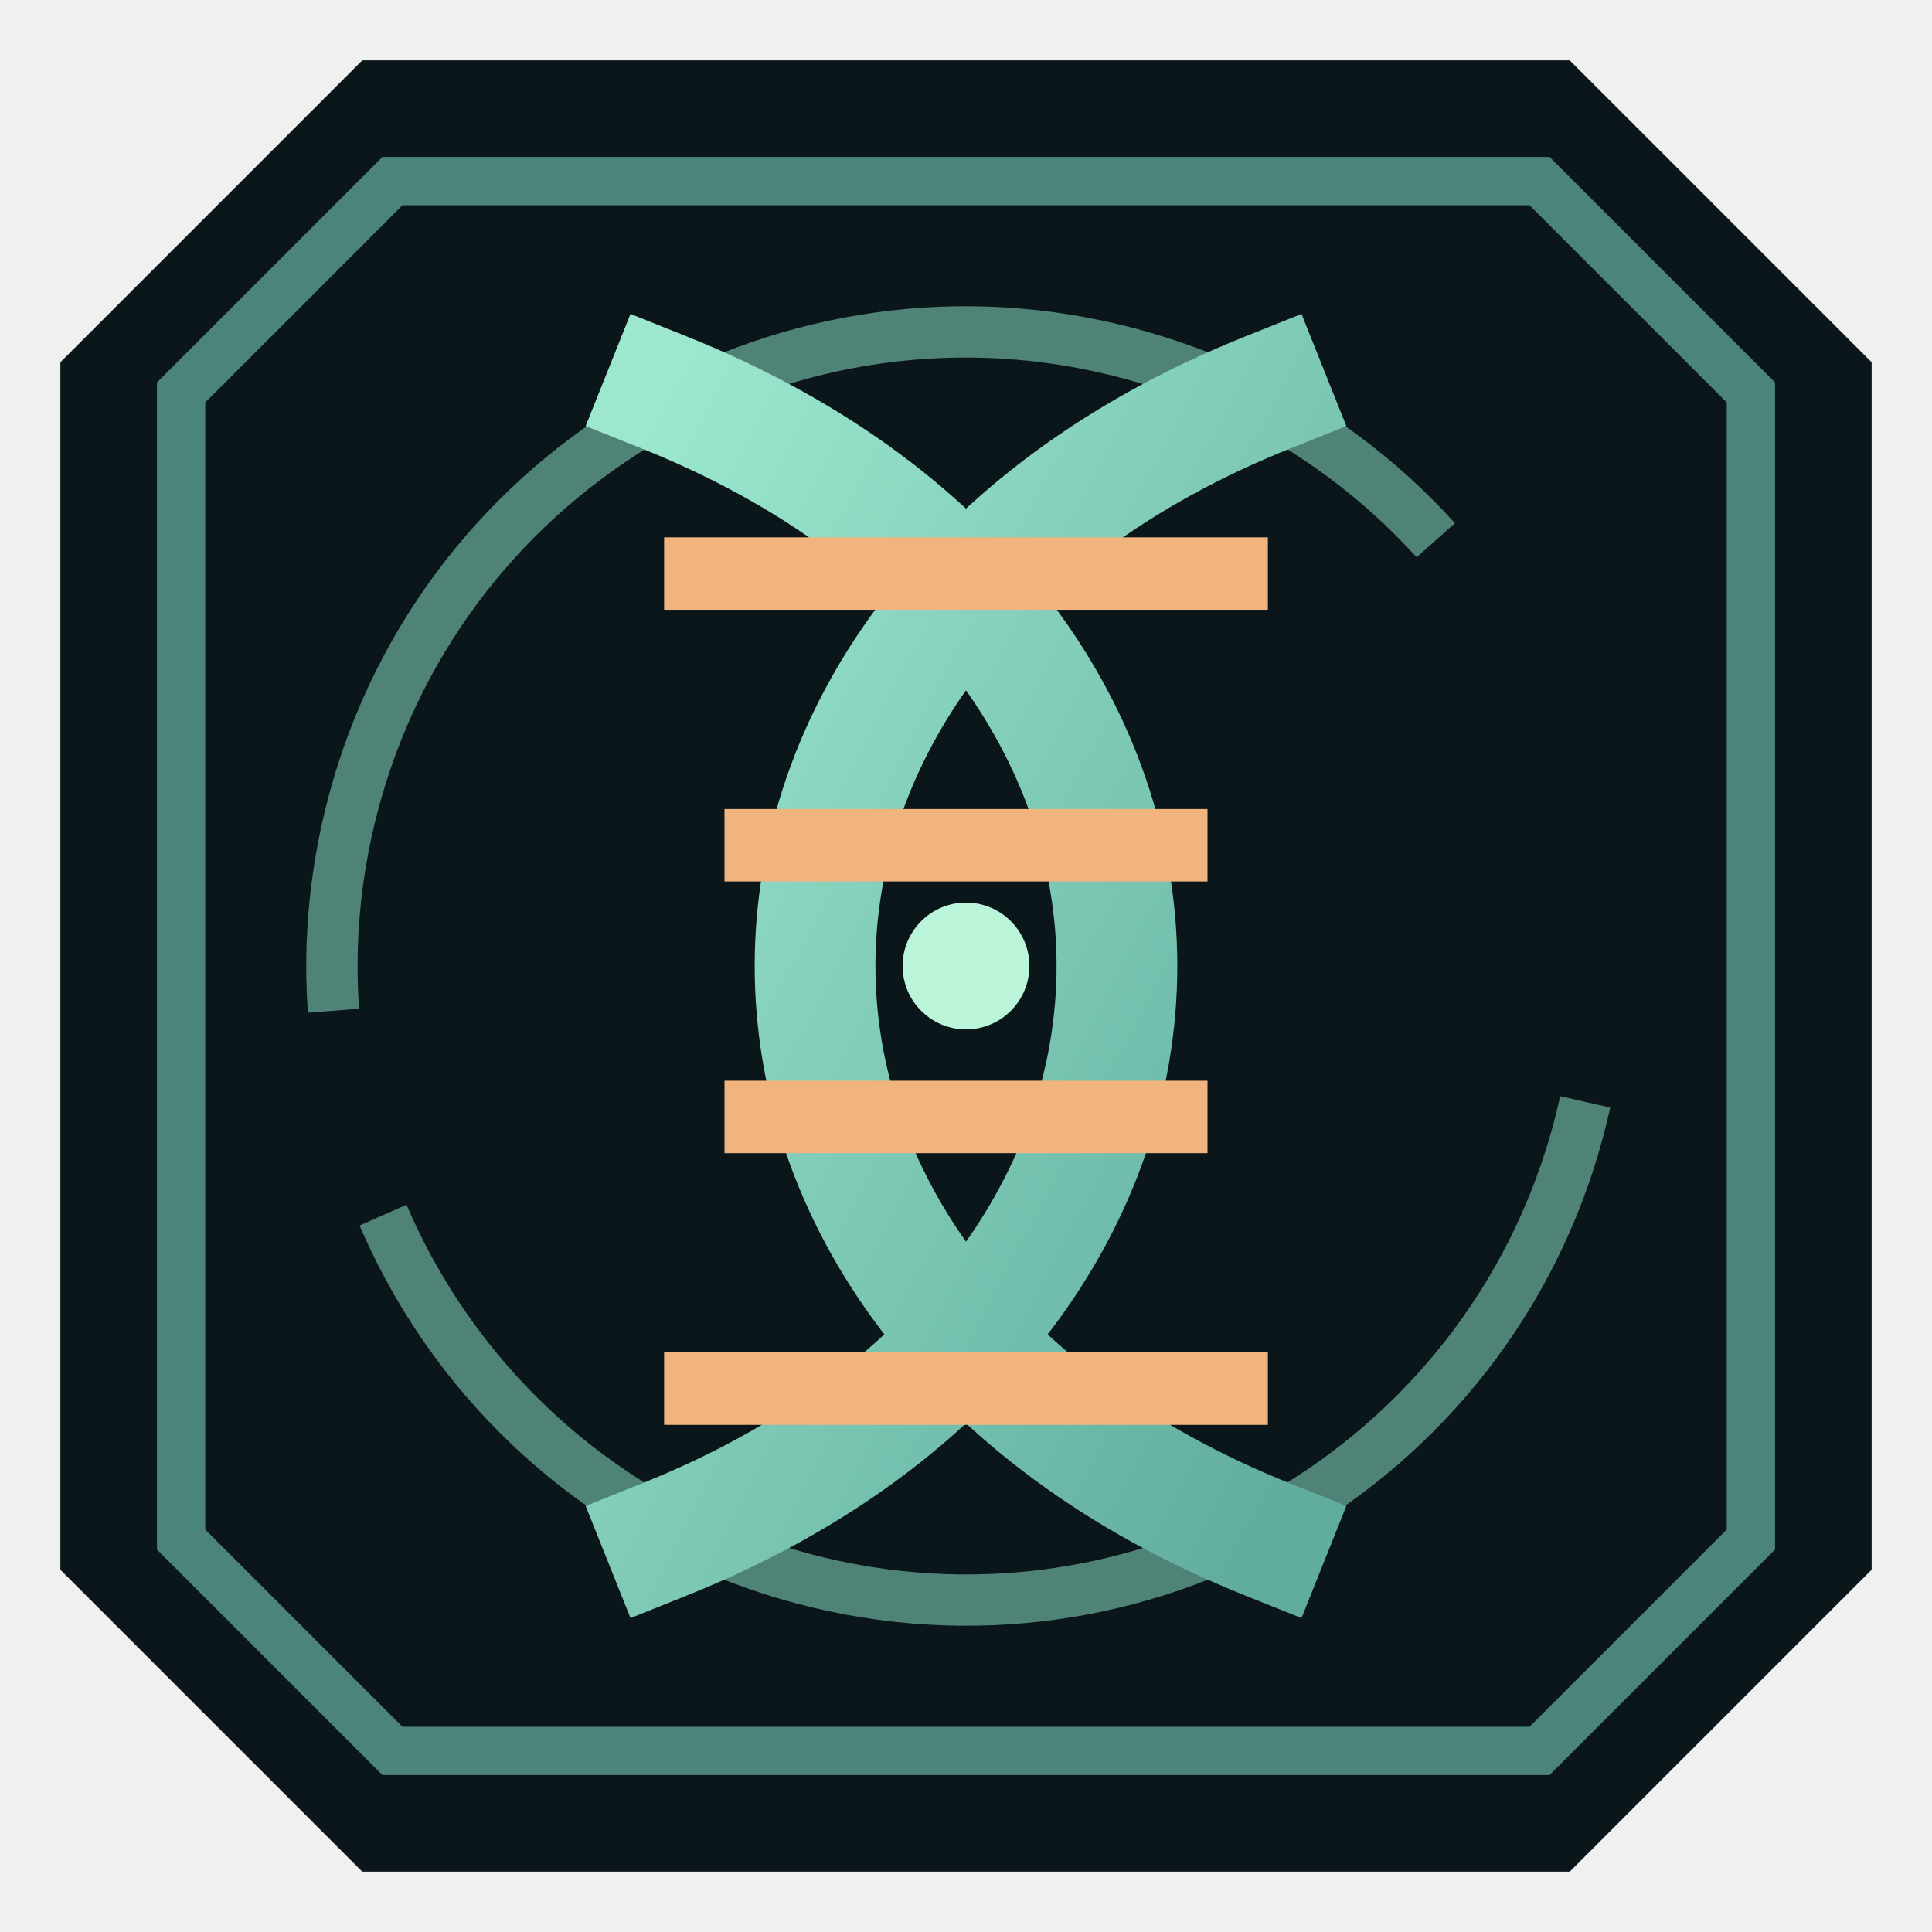
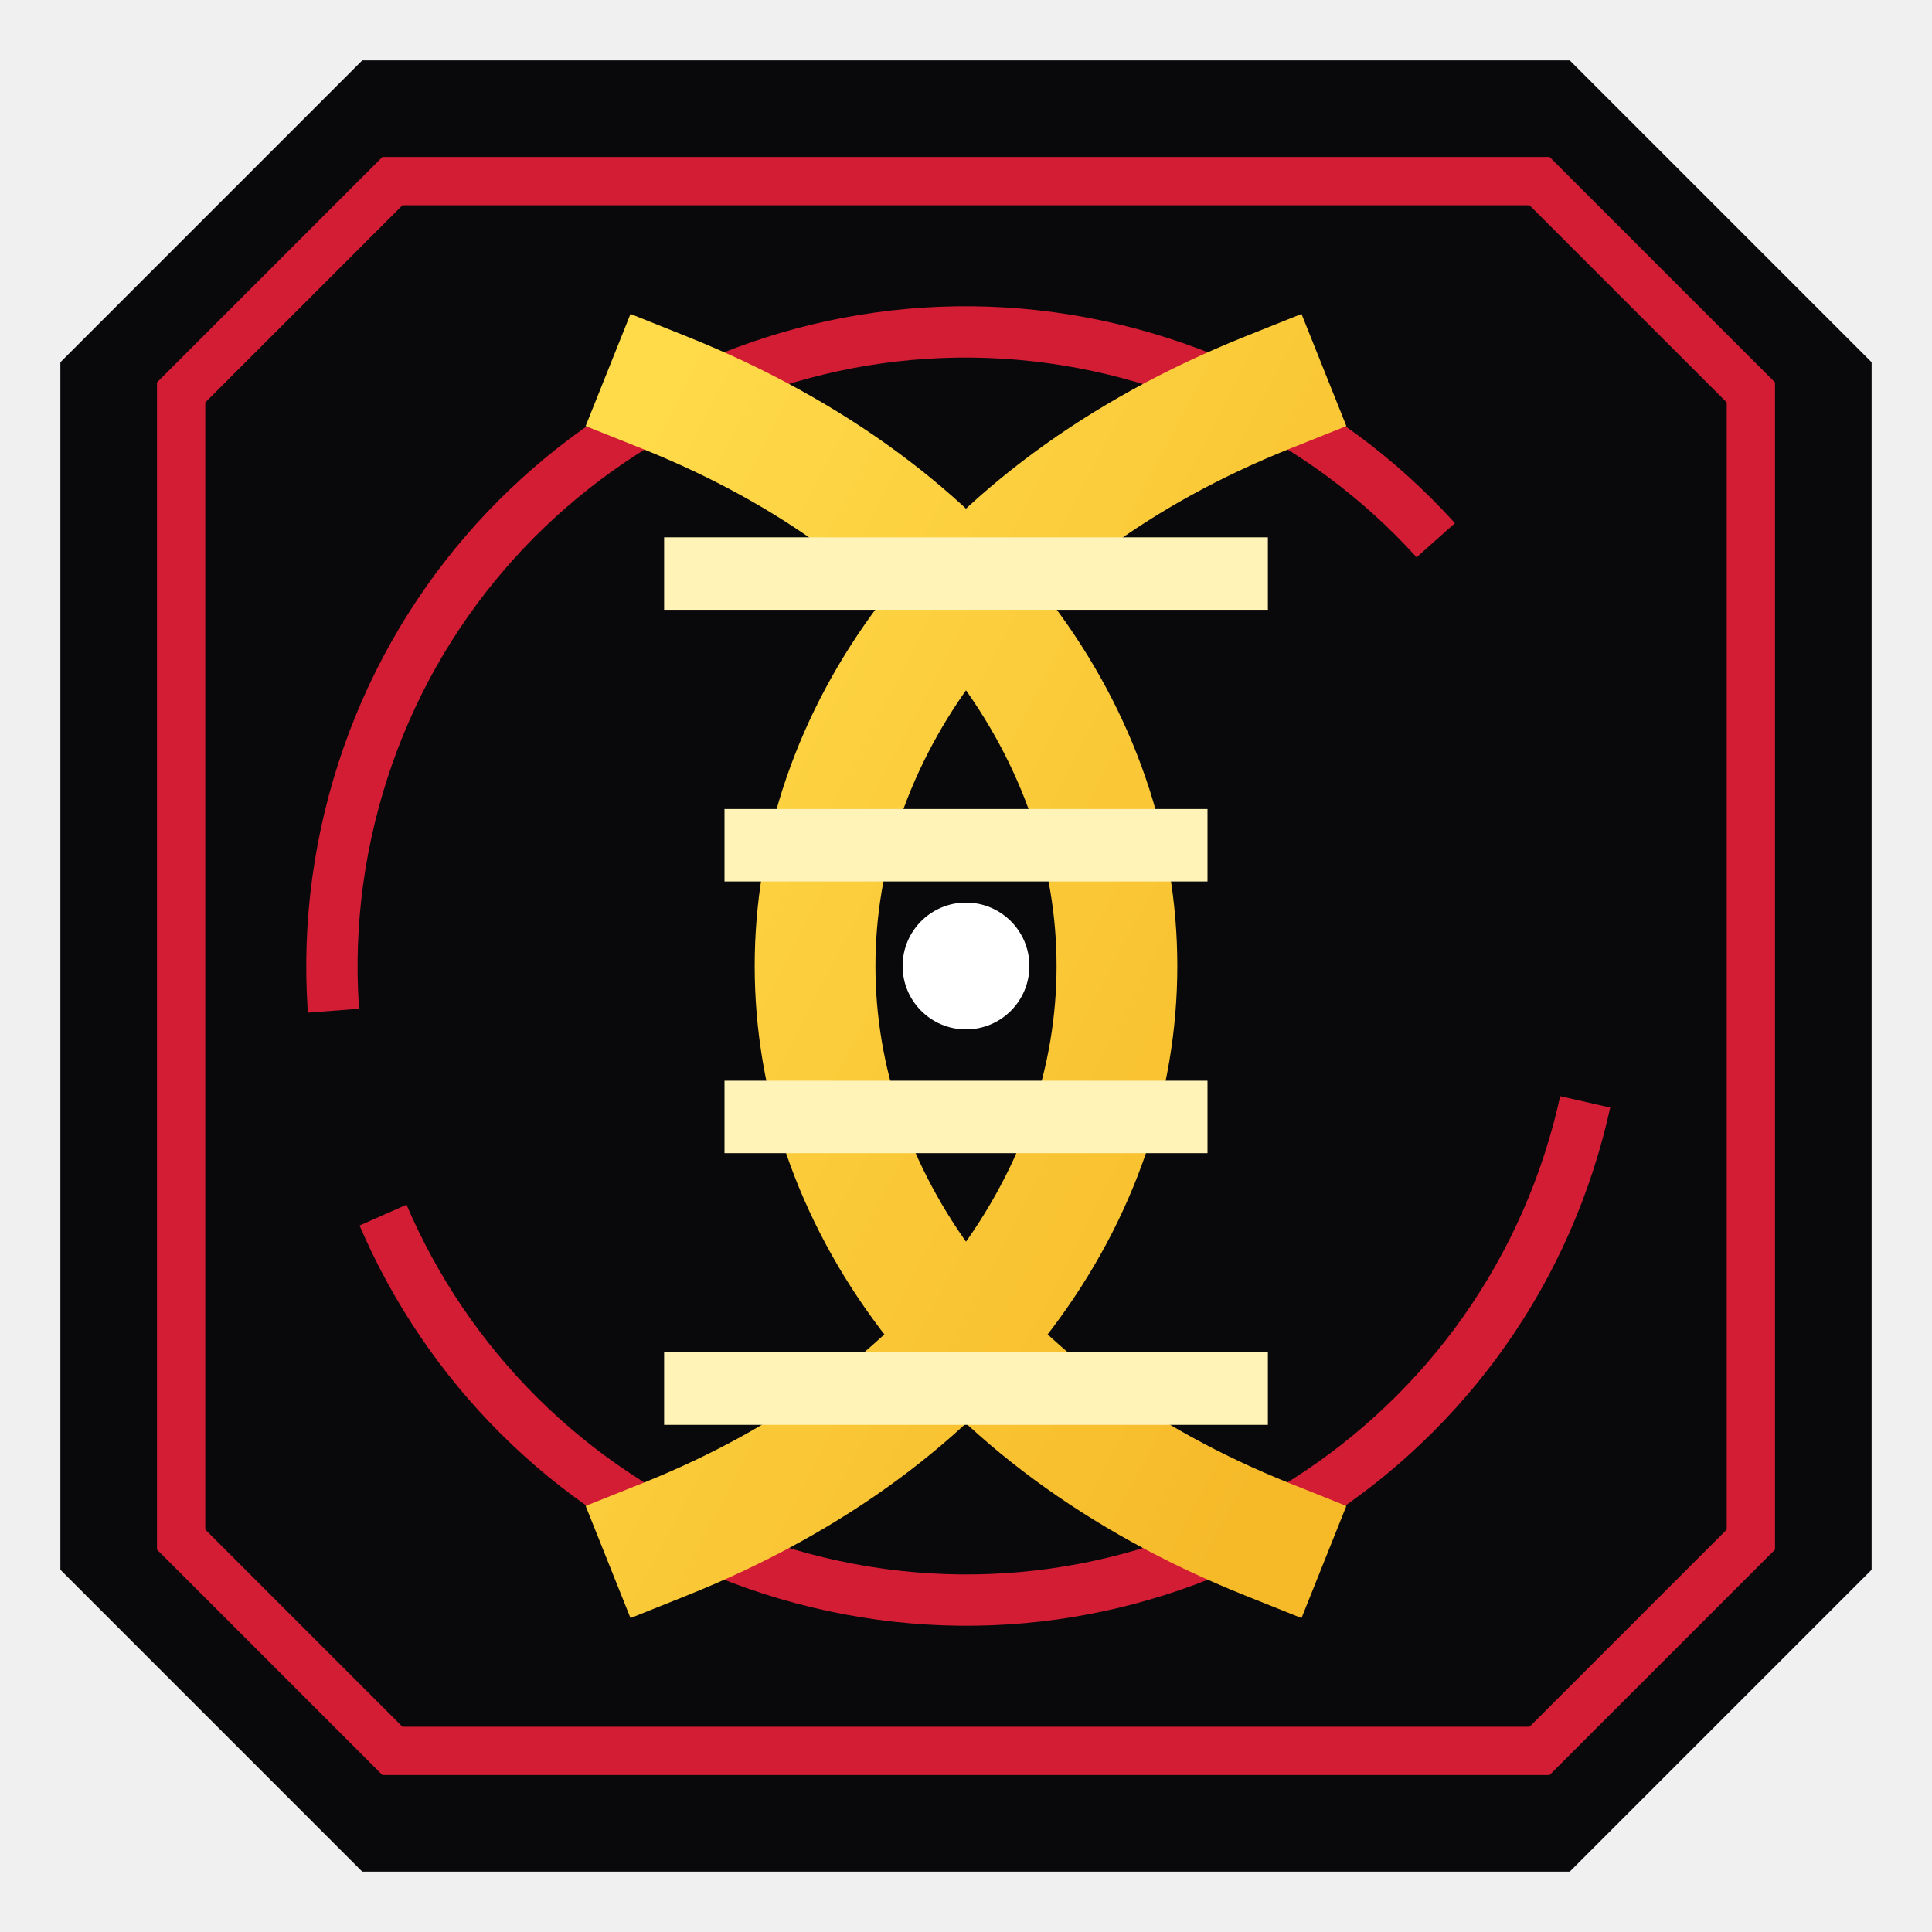
<svg xmlns="http://www.w3.org/2000/svg" viewBox="0 0 64 64" role="img" aria-labelledby="name detail">
  <defs>
    <linearGradient id="metal" x1="0" y1="0" x2="1" y2="1">
-       <stop stop-color="#9ce7ce" />
-       <stop offset="1" stop-color="#60ad9e" />
+       <stop stop-color="#ffda49" />
+       <stop offset="1" stop-color="#f6b928" />
    </linearGradient>
  </defs>
-   <path fill="#0a1619" d="M12 2h40l10 10v40L52 62H12L2 52V12z" />
-   <path fill="none" stroke="#4b8478" stroke-width="1.6" d="M13 6h38l7 7v38l-7 7H13l-7-7V13z" />
-   <circle cx="32" cy="32" r="21" fill="none" stroke="#4f8377" stroke-width="1.7" stroke-dasharray="52 7 52 20" transform="rotate(15 32 32)" />
+   <path fill="#09090b" d="M12 2h40l10 10v40L52 62H12L2 52V12z" />
+   <path fill="none" stroke="#d21d35" stroke-width="1.6" d="M13 6h38l7 7v38l-7 7H13l-7-7V13z" />
+   <circle cx="32" cy="32" r="21" fill="none" stroke="#d21d35" stroke-width="1.7" stroke-dasharray="52 7 52 20" transform="rotate(15 32 32)" />
  <path d="M22 13c20 8 20 30 0 38M42 13c-20 8-20 30 0 38" fill="none" stroke="url(#metal)" stroke-width="4" stroke-linecap="square" />
-   <path d="M22 19h20M24 28h16M24 37h16M22 46h20" stroke="#f1b47f" stroke-width="2.4" />
-   <circle cx="32" cy="32" r="2.1" fill="#baf5d9" />
+   <path d="M22 19h20M24 28h16M24 37h16M22 46h20" stroke="#fff3b7" stroke-width="2.4" />
+   <circle cx="32" cy="32" r="2.1" fill="#ffffff" />
</svg>
